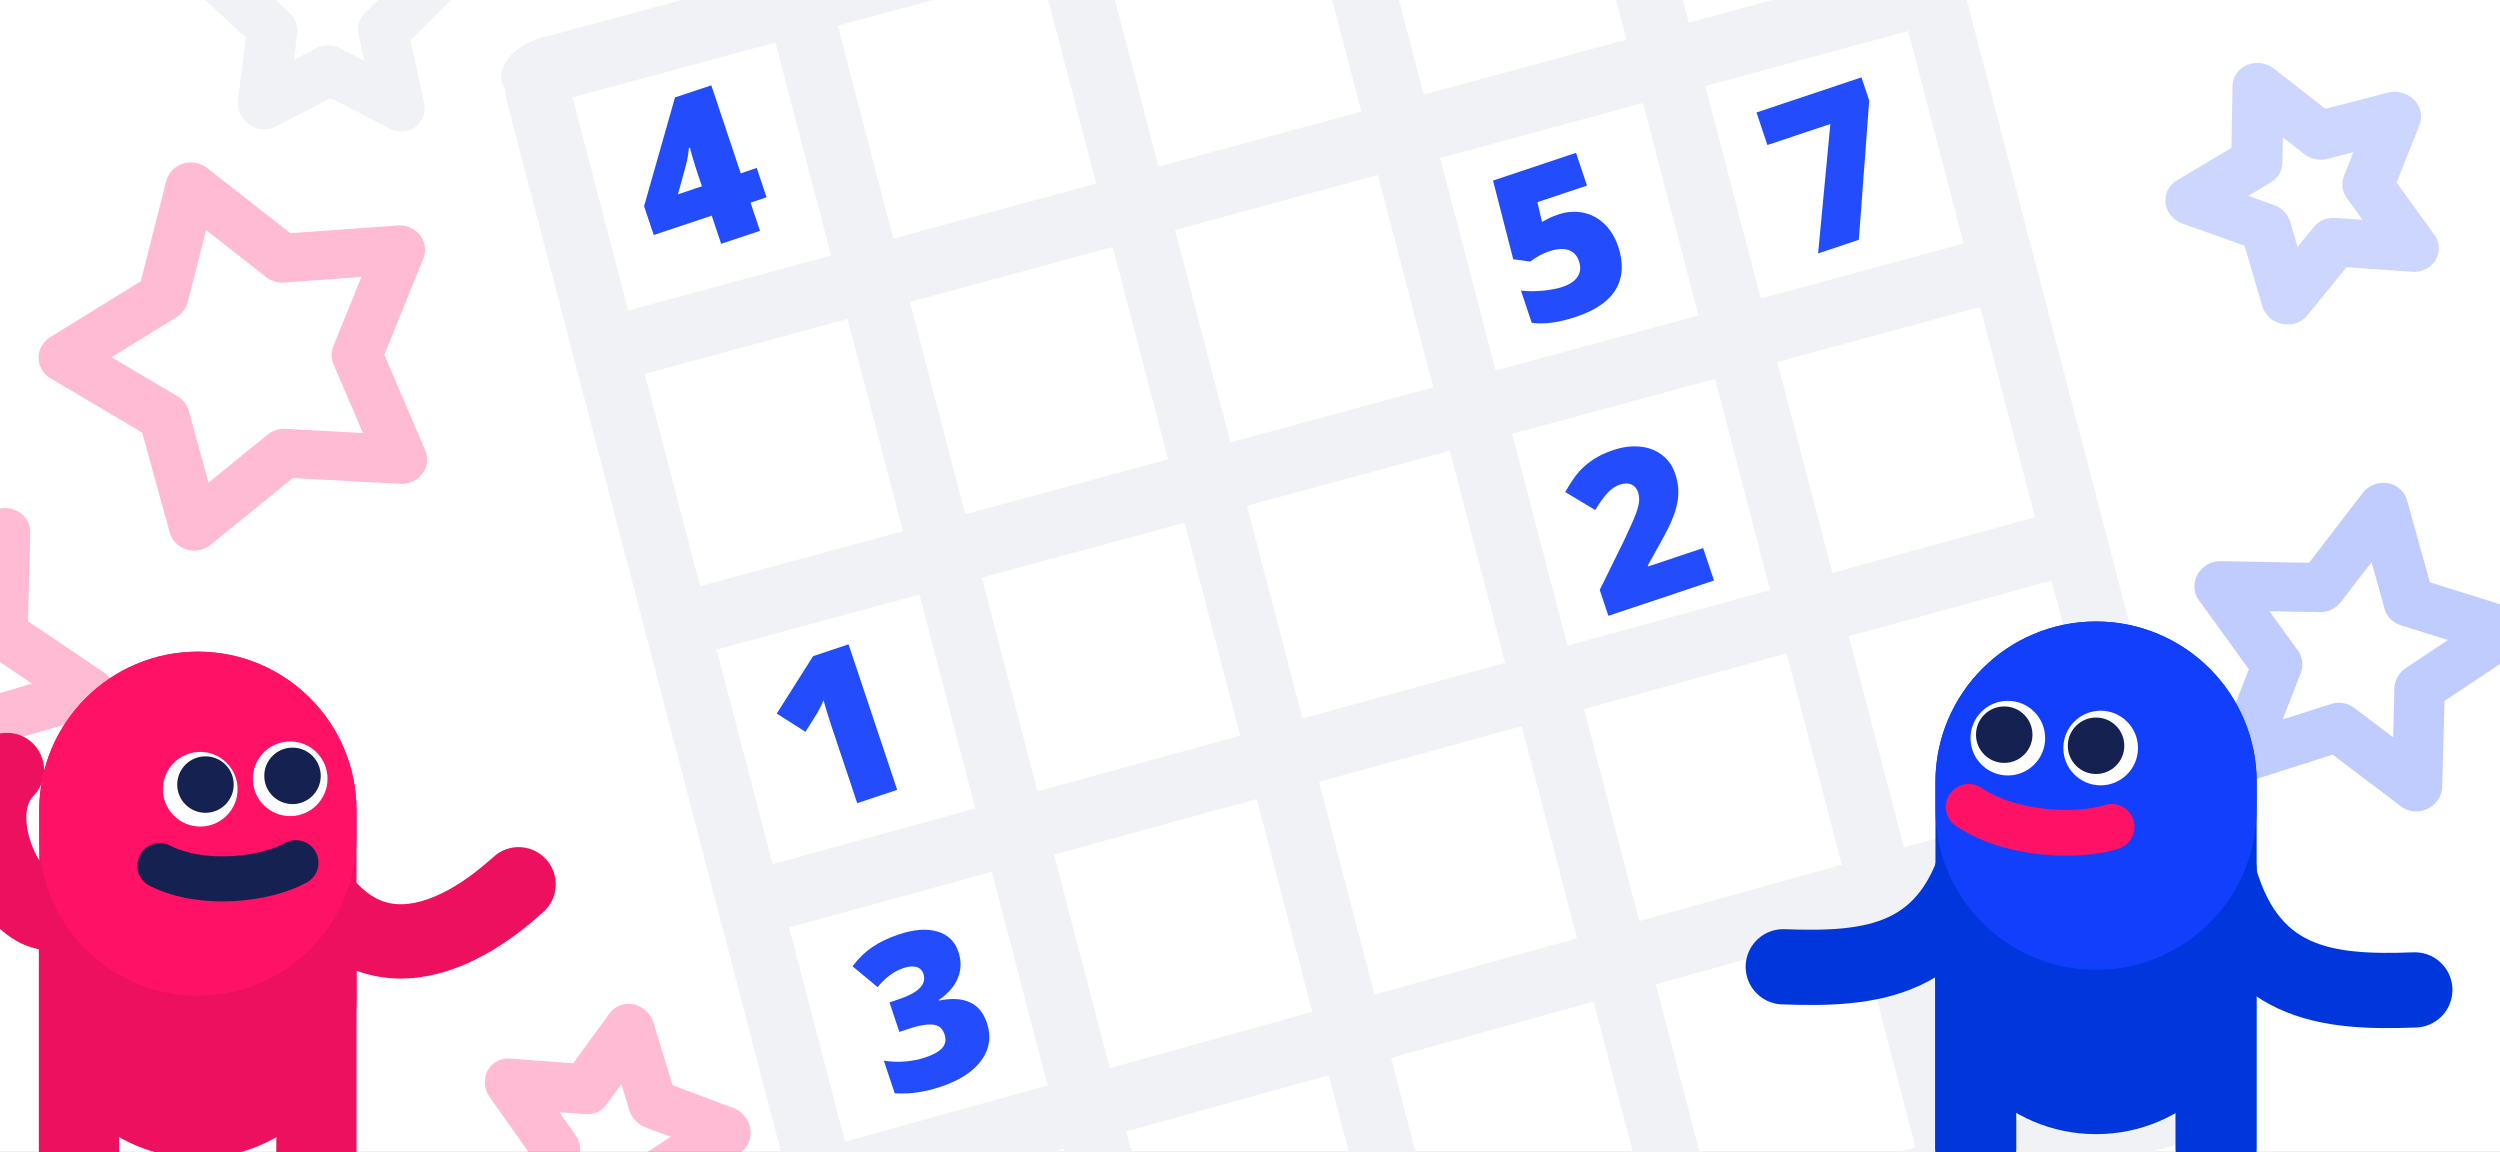
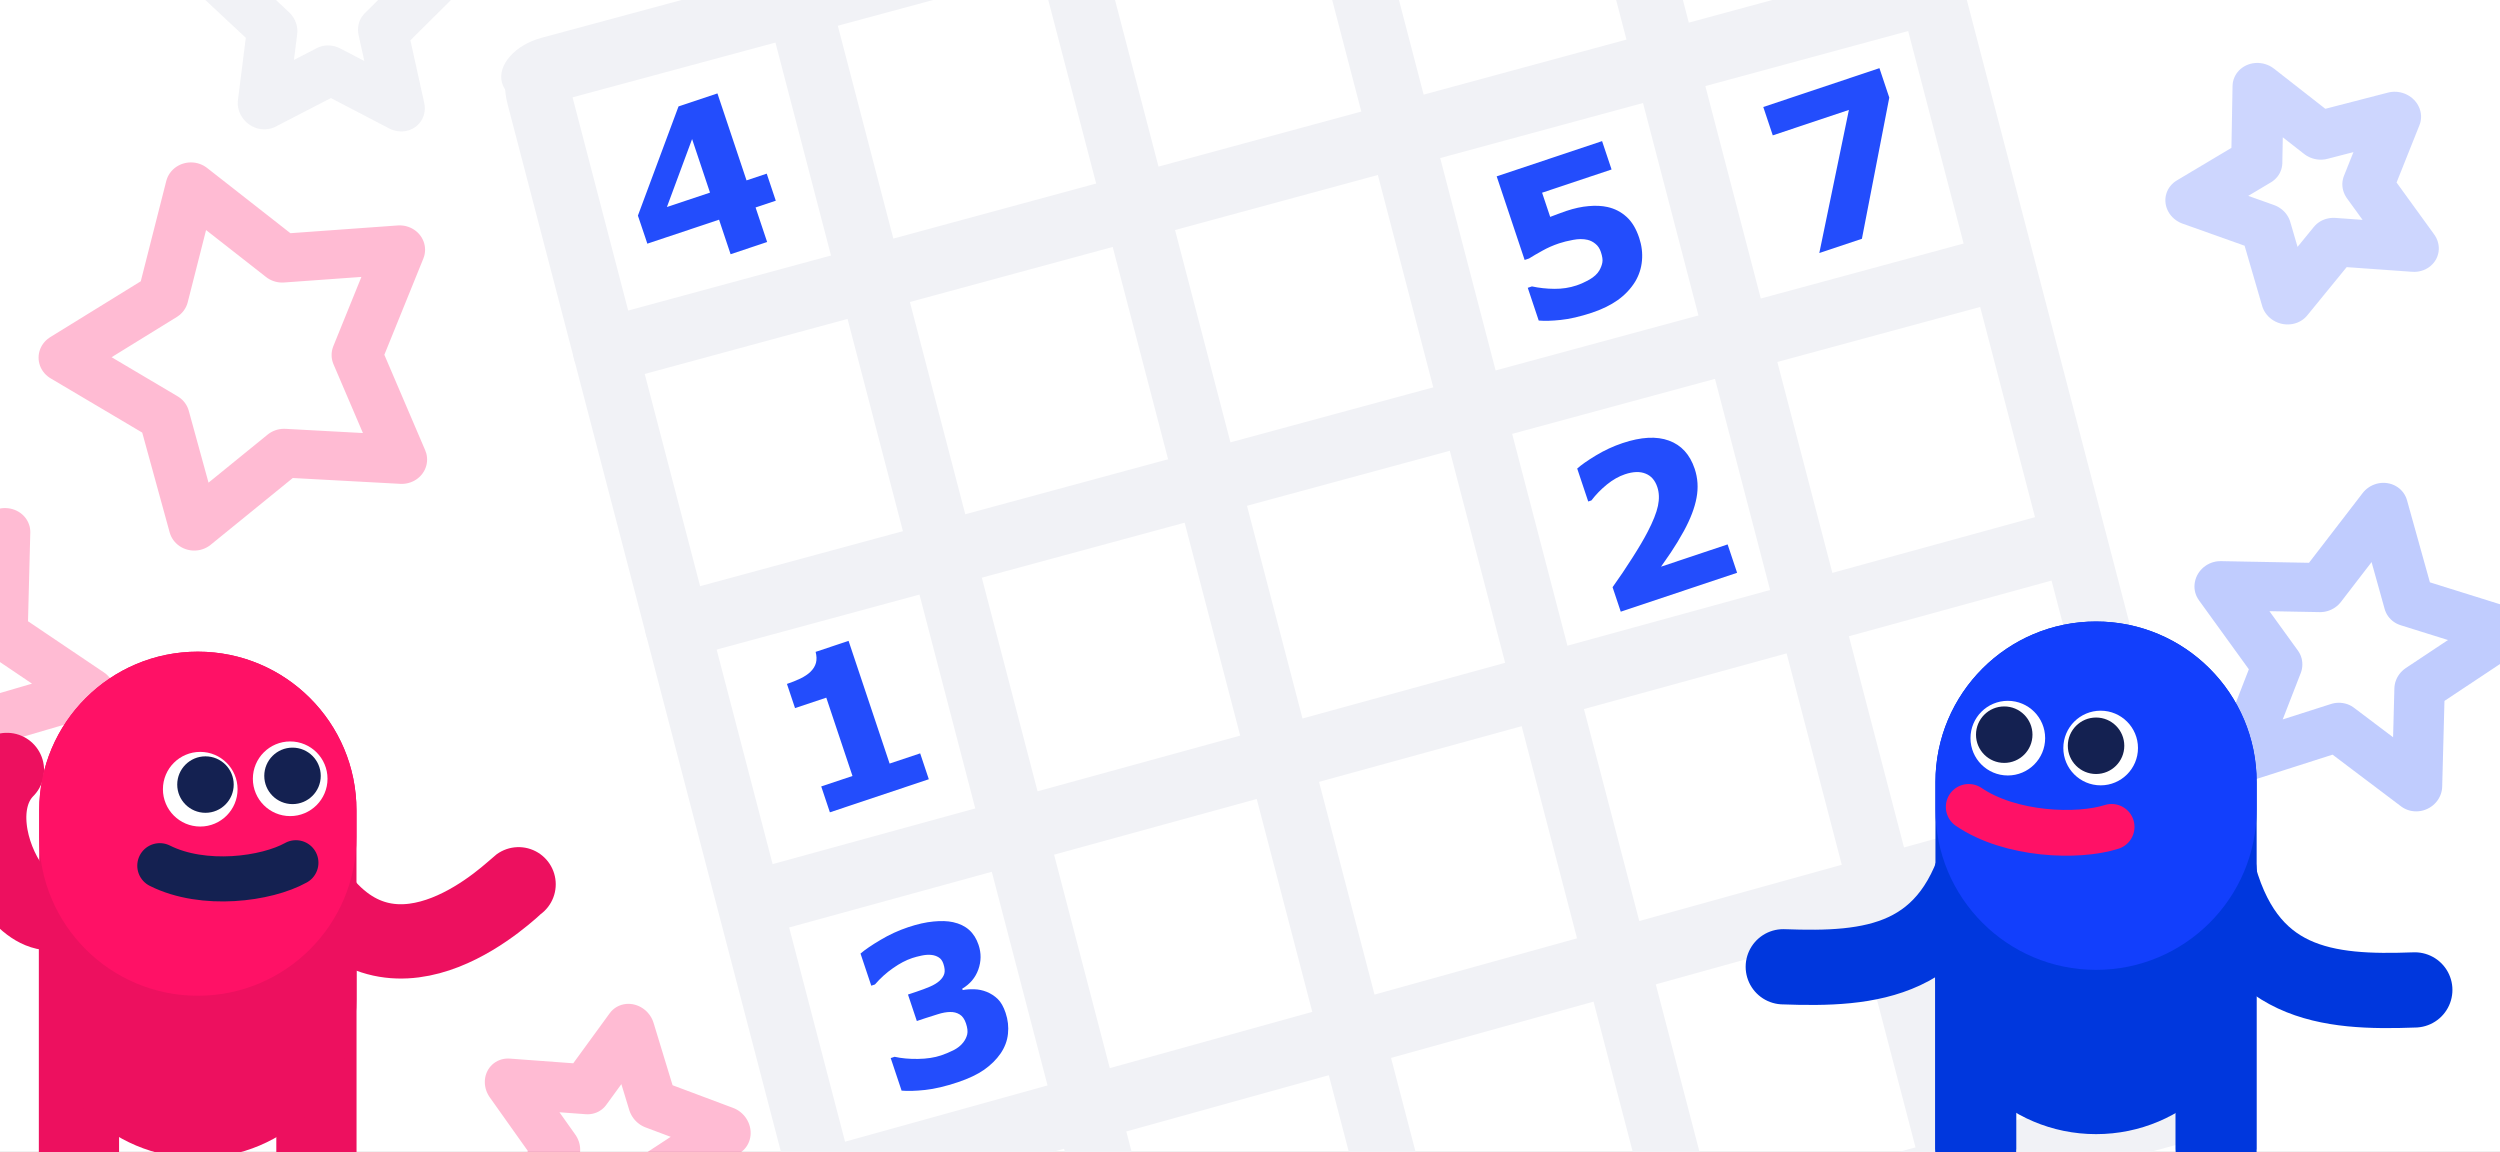
<svg xmlns="http://www.w3.org/2000/svg" width="814.21mm" height="374.878mm" viewBox="0 0 814.21 374.878" version="1.1" id="svg2656">
  <defs id="defs2650">
    <filter style="color-interpolation-filters:sRGB" id="filter4273">
      <feFlood flood-opacity="0.498" flood-color="rgb(0,0,0)" result="flood" id="feFlood4263" />
      <feComposite in="SourceGraphic" in2="flood" operator="in" result="composite1" id="feComposite4265" />
      <feGaussianBlur in="composite1" stdDeviation="9.7" result="blur" id="feGaussianBlur4267" />
      <feOffset dx="-2.77556e-17" dy="-3.2" result="offset" id="feOffset4269" />
      <feComposite in="SourceGraphic" in2="offset" operator="over" result="composite2" id="feComposite4271" />
    </filter>
    <filter style="color-interpolation-filters:sRGB" id="filter4090">
      <feFlood flood-opacity="0.498" flood-color="rgb(0,0,0)" result="flood" id="feFlood4080" />
      <feComposite in="SourceGraphic" in2="flood" operator="in" result="composite1" id="feComposite4082" />
      <feGaussianBlur in="composite1" stdDeviation="9.7" result="blur" id="feGaussianBlur4084" />
      <feOffset dx="-2.77556e-17" dy="-3.2" result="offset" id="feOffset4086" />
      <feComposite in="SourceGraphic" in2="offset" operator="over" result="composite2" id="feComposite4088" />
    </filter>
  </defs>
  <g id="layer1" transform="translate(255.8431,84.99725)">
    <rect style="opacity:1;fill:#ffffff;fill-opacity:1;stroke:none;stroke-width:3.965;stroke-linecap:round;stroke-linejoin:miter;stroke-miterlimit:4;stroke-dasharray:none;stroke-opacity:1" id="rect3419" width="814.21" height="374.878" x="-255.843" y="-84.997" ry="0" />
    <path style="opacity:1;fill:none;fill-opacity:0.874;stroke:#ff1166;stroke-width:70.061;stroke-linecap:round;stroke-linejoin:round;stroke-miterlimit:4;stroke-dasharray:none;stroke-opacity:0.282" id="path4275" d="m 913.45,1587.516 -106.825,17.151 -46.432,97.723 -49.322,-96.296 -107.288,-13.961 76.342,-76.665 -19.876,-106.351 96.504,48.915 95.004,-51.767 -16.699,106.896 z" transform="matrix(0.1607089,0.1765369,-0.1646808,0.1517896,75.305,-80.31685)" />
-     <text transform="rotate(-18.49209)" id="text3423" y="194.596" x="215.416" style="font-style:normal;font-variant:normal;font-weight:800;font-stretch:normal;font-size:7.778px;line-height:1.25;font-family:'Open Sans';-inkscape-font-specification:'Open Sans Ultra-Bold';letter-spacing:0px;word-spacing:0px;fill:#234dfc;fill-opacity:1;stroke:none;stroke-width:0.265;" xml:space="preserve">
-       <tspan style="font-style:normal;font-variant:normal;font-weight:800;font-stretch:normal;font-size:69.998px;font-family:'Open Sans';-inkscape-font-specification:'Open Sans Ultra-Bold';fill:#234dfc;fill-opacity:1;stroke-width:0.265;" y="194.596" x="215.416" id="tspan3421">2</tspan>
-     </text>
-     <text xml:space="preserve" style="font-style:normal;font-variant:normal;font-weight:800;font-stretch:normal;font-size:7.778px;line-height:1.25;font-family:'Open Sans';-inkscape-font-specification:'Open Sans Ultra-Bold';letter-spacing:0px;word-spacing:0px;fill:#234dfc;fill-opacity:1;stroke:none;stroke-width:0.265;" x="220.867" y="98.215" id="text3427" transform="rotate(-18.49209)">
-       <tspan id="tspan3425" x="220.867" y="98.215" style="font-style:normal;font-variant:normal;font-weight:800;font-stretch:normal;font-size:69.998px;font-family:'Open Sans';-inkscape-font-specification:'Open Sans Ultra-Bold';fill:#234dfc;fill-opacity:1;stroke-width:0.265;">5</tspan>
-     </text>
-     <text transform="rotate(-18.49209)" id="text3431" y="104.331" x="312.562" style="font-style:normal;font-variant:normal;font-weight:800;font-stretch:normal;font-size:7.778px;line-height:1.25;font-family:'Open Sans';-inkscape-font-specification:'Open Sans Ultra-Bold';letter-spacing:0px;word-spacing:0px;fill:#234dfc;fill-opacity:1;stroke:none;stroke-width:0.265;" xml:space="preserve">
-       <tspan style="font-style:normal;font-variant:normal;font-weight:800;font-stretch:normal;font-size:69.998px;font-family:'Open Sans';-inkscape-font-specification:'Open Sans Ultra-Bold';fill:#234dfc;fill-opacity:1;stroke-width:0.265;" y="104.331" x="312.562" id="tspan3429">7</tspan>
-     </text>
+     <g aria-label="2" transform="rotate(-18.49209)" style="font-style:normal;font-variant:normal;font-weight:800;font-stretch:normal;font-size:7.778px;line-height:1.25;font-family:'Open Sans';-inkscape-font-specification:'Open Sans Ultra-Bold';letter-spacing:0px;word-spacing:0px;fill:#234dfc;fill-opacity:1;stroke:none;stroke-width:0.265" id="text3423">
+       <path d="m 261.695,194.596 h -39.955 v -8.408 q 4.58,-3.315 9.16,-7.041 4.614,-3.725 7.383,-6.426 4.136,-3.999 5.879,-6.973 1.743,-2.974 1.743,-5.879 0,-3.486 -2.256,-5.366 -2.222,-1.914 -6.426,-1.914 -3.144,0 -6.631,1.299 -3.452,1.299 -6.426,3.315 h -1.094 v -11.313 q 2.427,-1.06 7.143,-2.119 4.751,-1.06 9.502,-1.06 9.57,0 14.594,4.033 5.024,3.999 5.024,11.347 0,4.819 -2.427,9.16 -2.393,4.341 -7.348,8.955 -3.11,2.871 -6.255,5.298 -3.144,2.393 -4.477,3.35 h 22.866 z" style="font-style:normal;font-variant:normal;font-weight:800;font-stretch:normal;font-size:69.998px;font-family:'Open Sans';-inkscape-font-specification:'Open Sans Ultra-Bold';fill:#234dfc;fill-opacity:1;stroke-width:0.265" id="path109" />
+     </g>
+     <g aria-label="5" transform="rotate(-18.49209)" style="font-style:normal;font-variant:normal;font-weight:800;font-stretch:normal;font-size:7.778px;line-height:1.25;font-family:'Open Sans';-inkscape-font-specification:'Open Sans Ultra-Bold';letter-spacing:0px;word-spacing:0px;fill:#234dfc;fill-opacity:1;stroke:none;stroke-width:0.265" id="text3427">
+       <path d="m 266.052,80.989 q 0,3.965 -1.504,7.383 -1.47,3.384 -4.307,5.81 -3.144,2.598 -7.246,3.862 -4.067,1.23 -9.297,1.23 -6.118,-0.034 -10.356,-0.991 -4.204,-0.923 -6.87,-2.085 V 84.953 h 1.436 q 3.11,1.846 6.699,3.076 3.589,1.23 7.143,1.23 2.153,0 4.648,-0.479 2.529,-0.513 3.999,-1.811 1.162,-1.06 1.743,-2.153 0.615,-1.094 0.615,-3.384 0,-1.777 -0.82,-3.042 -0.786,-1.299 -2.051,-2.085 -1.846,-1.128 -4.443,-1.47 -2.598,-0.376 -4.717,-0.376 -3.076,0 -5.913,0.547 -2.803,0.513 -4.922,1.025 h -1.504 V 47.322 h 36.195 v 9.741 h -23.857 v 8.305 q 1.06,-0.068 2.666,-0.103 1.641,-0.068 2.871,-0.068 4.204,0 7.485,0.82 3.315,0.786 5.708,2.222 3.11,1.88 4.853,4.99 1.743,3.076 1.743,7.759 z" style="font-style:normal;font-variant:normal;font-weight:800;font-stretch:normal;font-size:69.998px;font-family:'Open Sans';-inkscape-font-specification:'Open Sans Ultra-Bold';fill:#234dfc;fill-opacity:1;stroke-width:0.265" id="path106" />
+     </g>
+     <g aria-label="7" transform="rotate(-18.49209)" style="font-style:normal;font-variant:normal;font-weight:800;font-stretch:normal;font-size:7.778px;line-height:1.25;font-family:'Open Sans';-inkscape-font-specification:'Open Sans Ultra-Bold';letter-spacing:0px;word-spacing:0px;fill:#234dfc;fill-opacity:1;stroke:none;stroke-width:0.265" id="text3431">
+       <path d="m 357.781,63.555 -23.037,40.775 H 320.116 L 344.041,63.179 h -26.147 v -9.741 h 39.887 z" style="font-style:normal;font-variant:normal;font-weight:800;font-stretch:normal;font-size:69.998px;font-family:'Open Sans';-inkscape-font-specification:'Open Sans Ultra-Bold';fill:#234dfc;fill-opacity:1;stroke-width:0.265" id="path103" />
+     </g>
    <rect transform="matrix(0.9654168,-0.2607114,0.2524599,0.9676074,0,0)" ry="16.906" y="-89.801" x="-74.708" height="489.733" width="21.038" id="rect3433" style="opacity:1;fill:#f1f2f6;fill-opacity:1;stroke:none;stroke-width:3.1;stroke-linecap:round;stroke-linejoin:miter;stroke-miterlimit:4;stroke-dasharray:none;stroke-opacity:1" />
    <rect style="opacity:1;fill:#f1f2f6;fill-opacity:1;stroke:none;stroke-width:3.1;stroke-linecap:round;stroke-linejoin:miter;stroke-miterlimit:4;stroke-dasharray:none;stroke-opacity:1" id="rect3435" width="21.038" height="489.733" x="14.772" y="-90.014" ry="16.906" transform="matrix(0.9654168,-0.2607114,0.2524599,0.9676074,0,0)" />
    <rect transform="matrix(0.9654168,-0.2607114,0.2524599,0.9676074,0,0)" ry="16.906" y="-90.226" x="104.253" height="489.733" width="21.038" id="rect3437" style="opacity:1;fill:#f1f2f6;fill-opacity:1;stroke:none;stroke-width:3.1;stroke-linecap:round;stroke-linejoin:miter;stroke-miterlimit:4;stroke-dasharray:none;stroke-opacity:1" />
    <rect style="opacity:1;fill:#f1f2f6;fill-opacity:1;stroke:none;stroke-width:3.1;stroke-linecap:round;stroke-linejoin:miter;stroke-miterlimit:4;stroke-dasharray:none;stroke-opacity:1" id="rect3439" width="21.038" height="489.733" x="193.733" y="-90.439" ry="16.906" transform="matrix(0.9654168,-0.2607114,0.2524599,0.9676074,0,0)" />
    <rect transform="matrix(0.9654168,-0.2607114,0.2524599,0.9676074,0,0)" ry="16.906" y="-90.652" x="283.214" height="489.733" width="21.038" id="rect3441" style="opacity:1;fill:#f1f2f6;fill-opacity:1;stroke:none;stroke-width:3.1;stroke-linecap:round;stroke-linejoin:miter;stroke-miterlimit:4;stroke-dasharray:none;stroke-opacity:1" />
    <rect style="opacity:1;fill:#f1f2f6;fill-opacity:1;stroke:none;stroke-width:3.1;stroke-linecap:round;stroke-linejoin:miter;stroke-miterlimit:4;stroke-dasharray:none;stroke-opacity:1" id="rect3443" width="21.038" height="489.733" x="372.694" y="-90.864" ry="16.906" transform="matrix(0.9654168,-0.2607114,0.2524599,0.9676074,0,0)" />
    <rect style="opacity:1;fill:#f1f2f6;fill-opacity:1;stroke:none;stroke-width:3.1;stroke-linecap:round;stroke-linejoin:miter;stroke-miterlimit:4;stroke-dasharray:none;stroke-opacity:1" id="rect3445" width="21.355" height="468.441" x="69.537" y="-74.704" ry="16.171" transform="matrix(-0.2525247,-0.9675904,0.9654353,-0.2606427,0,0)" />
    <rect transform="matrix(-0.2512502,-0.9679222,0.9650792,-0.2619584,0,0)" ry="16.138" y="-74.707" x="-23.499" height="467.497" width="21.347" id="rect3447" style="opacity:1;fill:#f1f2f6;fill-opacity:1;stroke:none;stroke-width:3.1;stroke-linecap:round;stroke-linejoin:miter;stroke-miterlimit:4;stroke-dasharray:none;stroke-opacity:1" />
    <rect style="opacity:1;fill:#f1f2f6;fill-opacity:1;stroke:none;stroke-width:3.1;stroke-linecap:round;stroke-linejoin:miter;stroke-miterlimit:4;stroke-dasharray:none;stroke-opacity:1" id="rect3449" width="21.349" height="467.919" x="-116.283" y="-74.613" ry="16.153" transform="matrix(-0.2514783,-0.9678629,0.9651433,-0.2617221,0,0)" />
    <rect transform="matrix(-0.2483599,-0.9686678,0.9642528,-0.2649841,0,0)" ry="15.954" y="-70.777" x="-209.646" height="462.159" width="21.331" id="rect3451" style="opacity:1;fill:#f1f2f6;fill-opacity:1;stroke:none;stroke-width:3.1;stroke-linecap:round;stroke-linejoin:miter;stroke-miterlimit:4;stroke-dasharray:none;stroke-opacity:1" />
    <rect style="opacity:1;fill:#f1f2f6;fill-opacity:1;stroke:none;stroke-width:3.1;stroke-linecap:round;stroke-linejoin:miter;stroke-miterlimit:4;stroke-dasharray:none;stroke-opacity:1" id="rect3453" width="21.317" height="457.483" x="-302.936" y="-67.058" ry="15.792" transform="matrix(-0.2458208,-0.9693153,0.9635045,-0.2676921,0,0)" />
    <rect transform="matrix(-0.2525247,-0.9675904,0.9654353,-0.2606427,0,0)" ry="16.171" y="-73.662" x="-395.992" height="468.441" width="21.355" id="rect3455" style="opacity:1;fill:#f1f2f6;fill-opacity:1;stroke:none;stroke-width:3.1;stroke-linecap:round;stroke-linejoin:miter;stroke-miterlimit:4;stroke-dasharray:none;stroke-opacity:1" />
    <path style="opacity:0.268;fill:none;fill-opacity:0.874;stroke:#123ffc;stroke-width:53.814;stroke-linecap:round;stroke-linejoin:round;stroke-miterlimit:4;stroke-dasharray:none;stroke-opacity:1" id="path3465" d="m 913.45,1587.516 -106.825,17.151 -46.432,97.723 -49.322,-96.296 -107.288,-13.961 76.342,-76.665 -19.876,-106.351 96.504,48.915 95.004,-51.767 -16.699,106.896 z" transform="matrix(0.2789957,-0.1291566,0.1238325,0.2674949,108.4263,-185.9351)" />
-     <text transform="rotate(-18.49209)" id="text3509" y="-11.961" x="-39.243" style="font-style:normal;font-variant:normal;font-weight:800;font-stretch:normal;font-size:7.778px;line-height:1.25;font-family:'Open Sans';-inkscape-font-specification:'Open Sans Ultra-Bold';letter-spacing:0px;word-spacing:0px;fill:#234dfc;fill-opacity:1;stroke:none;stroke-width:0.265;" xml:space="preserve">
-       <tspan style="font-style:normal;font-variant:normal;font-weight:800;font-stretch:normal;font-size:69.998px;font-family:'Open Sans';-inkscape-font-specification:'Open Sans Ultra-Bold';fill:#234dfc;fill-opacity:1;stroke-width:0.265;" y="-11.961" x="-39.243" id="tspan3507">4</tspan>
-     </text>
-     <text xml:space="preserve" style="font-style:normal;font-variant:normal;font-weight:800;font-stretch:normal;font-size:7.778px;line-height:1.25;font-family:'Open Sans';-inkscape-font-specification:'Open Sans Ultra-Bold';letter-spacing:0px;word-spacing:0px;fill:#234dfc;fill-opacity:1;stroke:none;stroke-width:0.265;" x="-54.646" y="270.393" id="text3513" transform="rotate(-18.49209)">
-       <tspan id="tspan3511" x="-54.646" y="270.393" style="font-style:normal;font-variant:normal;font-weight:800;font-stretch:normal;font-size:69.998px;font-family:'Open Sans';-inkscape-font-specification:'Open Sans Ultra-Bold';fill:#234dfc;fill-opacity:1;stroke-width:0.265;">3</tspan>
-     </text>
-     <text transform="rotate(-18.49209)" id="text3517" y="174.87" x="-52.351" style="font-style:normal;font-variant:normal;font-weight:800;font-stretch:normal;font-size:7.778px;line-height:1.25;font-family:'Open Sans';-inkscape-font-specification:'Open Sans Ultra-Bold';letter-spacing:0px;word-spacing:0px;fill:#234dfc;fill-opacity:1;stroke:none;stroke-width:0.265;" xml:space="preserve">
-       <tspan style="font-style:normal;font-variant:normal;font-weight:800;font-stretch:normal;font-size:69.998px;font-family:'Open Sans';-inkscape-font-specification:'Open Sans Ultra-Bold';fill:#234dfc;fill-opacity:1;stroke-width:0.265;" y="174.87" x="-52.351" id="tspan3515">1</tspan>
-     </text>
+     <g aria-label="4" transform="rotate(-18.49209)" style="font-style:normal;font-variant:normal;font-weight:800;font-stretch:normal;font-size:7.778px;line-height:1.25;font-family:'Open Sans';-inkscape-font-specification:'Open Sans Ultra-Bold';letter-spacing:0px;word-spacing:0px;fill:#234dfc;fill-opacity:1;stroke:none;stroke-width:0.265" id="text3509">
+       <path d="M 3.207,-19.625 H -3.731 V -7.765 H -16.275 V -19.625 l -24.643,0 c 0.026,0.3 0.028,-2.649 0,-9.638 l 23.823,-29.531 h 13.364 v 29.872 l 6.938,0 z m -19.482,-9.297 0,-18.388 -14.799,18.388 z" style="font-style:normal;font-variant:normal;font-weight:800;font-stretch:normal;font-size:69.998px;font-family:'Open Sans';-inkscape-font-specification:'Open Sans Ultra-Bold';fill:#234dfc;fill-opacity:1;stroke-width:0.265;paint-order:normal" id="path118" />
+     </g>
+     <g aria-label="3" transform="rotate(-18.49209)" style="font-style:normal;font-variant:normal;font-weight:800;font-stretch:normal;font-size:7.778px;line-height:1.25;font-family:'Open Sans';-inkscape-font-specification:'Open Sans Ultra-Bold';letter-spacing:0px;word-spacing:0px;fill:#234dfc;fill-opacity:1;stroke:none;stroke-width:0.265" id="text3513">
+       <path d="m -13.358,246.536 q 1.675,1.436 2.666,3.35 0.991,1.914 0.991,5.093 0,3.589 -1.436,6.699 -1.401,3.11 -4.341,5.332 -2.871,2.153 -6.767,3.315 -3.862,1.128 -9.399,1.128 -6.323,0 -10.869,-0.991 -4.512,-0.991 -7.348,-2.222 v -11.177 h 1.333 q 2.939,1.777 7.007,3.076 4.101,1.299 7.485,1.299 1.982,0 4.307,-0.308 2.324,-0.342 3.931,-1.436 1.265,-0.854 2.017,-2.051 0.752,-1.23 0.752,-3.52 0,-2.222 -1.025,-3.418 -1.025,-1.23 -2.7,-1.743 -1.675,-0.547 -4.033,-0.581 -2.358,-0.068 -4.375,-0.068 h -2.803 v -9.092 h 2.905 q 2.666,0 4.717,-0.171 2.051,-0.171 3.486,-0.786 1.504,-0.649 2.256,-1.709 0.752,-1.094 0.752,-3.179 0,-1.538 -0.786,-2.461 -0.786,-0.957 -1.982,-1.504 -1.333,-0.615 -3.144,-0.82 -1.811,-0.205 -3.11,-0.205 -3.213,0 -6.973,1.128 -3.76,1.094 -7.28,3.179 h -1.265 v -11.04 q 2.803,-1.128 7.622,-2.153 4.819,-1.06 9.775,-1.06 4.819,0 8.442,0.854 3.623,0.82 5.981,2.222 2.803,1.675 4.17,4.067 1.367,2.393 1.367,5.605 0,4.238 -2.632,7.588 -2.632,3.315 -6.938,4.238 v 0.478 q 1.743,0.239 3.691,0.957 1.948,0.718 3.555,2.085 z" style="font-style:normal;font-variant:normal;font-weight:800;font-stretch:normal;font-size:69.998px;font-family:'Open Sans';-inkscape-font-specification:'Open Sans Ultra-Bold';fill:#234dfc;fill-opacity:1;stroke-width:0.265" id="path112" />
+     </g>
+     <g aria-label="1" transform="rotate(-18.49209)" style="font-style:normal;font-variant:normal;font-weight:800;font-stretch:normal;font-size:7.778px;line-height:1.25;font-family:'Open Sans';-inkscape-font-specification:'Open Sans Ultra-Bold';letter-spacing:0px;word-spacing:0px;fill:#234dfc;fill-opacity:1;stroke:none;stroke-width:0.265" id="text3517">
+       <path d="M -9.286,174.87 H -43.26 v -8.887 h 10.732 V 139.084 h -10.732 v -8.305 q 2.461,0 4.717,-0.273 2.256,-0.308 3.76,-1.025 1.777,-0.854 2.666,-2.222 0.889,-1.367 1.025,-3.418 h 11.313 v 42.143 h 10.493 z" style="font-style:normal;font-variant:normal;font-weight:800;font-stretch:normal;font-size:69.998px;font-family:'Open Sans';-inkscape-font-specification:'Open Sans Ultra-Bold';fill:#234dfc;fill-opacity:1;stroke-width:0.265" id="path115" />
+     </g>
    <path transform="matrix(0.4273761,0,0,0.4097587,-498.2392,-599.8791)" d="m 873.296,1621.793 -89.638,-5.071 -68.472,58.071 -22.877,-86.818 -76.388,-47.175 75.499,-48.585 21.261,-87.228 69.538,56.791 89.528,-6.734 -32.523,83.684 z" id="path3519" style="opacity:1;fill:none;fill-opacity:0.874;stroke:#ff1166;stroke-width:38.712;stroke-linecap:round;stroke-linejoin:round;stroke-miterlimit:4;stroke-dasharray:none;stroke-opacity:0.282" />
    <path transform="matrix(0.1928898,0.1406633,-0.13084,0.1817711,-94.13755,-467.3005)" d="m 913.45,1587.516 -106.825,17.151 -46.432,97.723 -49.322,-96.296 -107.288,-13.961 76.342,-76.665 -19.876,-106.351 96.504,48.915 95.004,-51.767 -16.699,106.896 z" id="path3521" style="opacity:0.213;fill:none;fill-opacity:0.874;stroke:#bdc1d3;stroke-width:70.061;stroke-linecap:round;stroke-linejoin:round;stroke-miterlimit:4;stroke-dasharray:none;stroke-opacity:1" />
    <path style="opacity:1;fill:none;fill-opacity:0.874;stroke:#ff1166;stroke-width:51.587;stroke-linecap:round;stroke-linejoin:round;stroke-miterlimit:4;stroke-dasharray:none;stroke-opacity:0.282" id="path3523" d="m 913.45,1587.516 -106.825,17.151 -46.432,97.723 -49.322,-96.296 -107.288,-13.961 76.342,-76.665 -19.876,-106.351 96.504,48.915 95.004,-51.767 -16.699,106.896 z" transform="matrix(0.3203054,-0.04316526,0.04208872,0.3022137,-586.2548,-299.8909)" />
    <path style="opacity:0.213;fill:none;fill-opacity:0.874;stroke:#123ffc;stroke-width:70.061;stroke-linecap:round;stroke-linejoin:round;stroke-miterlimit:4;stroke-dasharray:none;stroke-opacity:1" id="path4208" d="m 913.45,1587.516 -106.825,17.151 -46.432,97.723 -49.322,-96.296 -107.288,-13.961 76.342,-76.665 -19.876,-106.351 96.504,48.915 95.004,-51.767 -16.699,106.896 z" transform="matrix(0.2329388,0.05226997,-0.04768366,0.2188289,393.0298,-399.4779)" />
    <rect ry="1.11" y="-1529.053" x="1672.178" height="36.069" width="0" id="rect1204" style="opacity:1;fill:#123ffc;fill-opacity:1;fill-rule:nonzero;stroke:#123ffc;stroke-width:11.865;stroke-linecap:round;stroke-linejoin:round;stroke-miterlimit:4;stroke-dasharray:none;stroke-opacity:1;paint-order:normal" transform="rotate(44.73463)" />
    <path id="path1276" d="m 621.485,35.957 c -5.18,21.712 -19.947,22.881 -35.53,22.301" style="fill:none;fill-opacity:1;stroke:#0037dd;stroke-width:13.465;stroke-linecap:round;stroke-linejoin:round;stroke-miterlimit:4;stroke-dasharray:none;stroke-opacity:1" />
    <path style="fill:none;fill-opacity:1;stroke:#0037dd;stroke-width:13.465;stroke-linecap:round;stroke-linejoin:round;stroke-miterlimit:4;stroke-dasharray:none;stroke-opacity:1" d="m 663.455,40.1 c 5.18,21.712 19.947,22.881 35.53,22.301" id="path1278" />
    <rect ry="1.11" y="40.016" x="662.087" height="51.958" width="2.673" id="rect1280" style="opacity:1;fill:#0037dd;fill-opacity:1;fill-rule:nonzero;stroke:#0037dd;stroke-width:11.865;stroke-linecap:round;stroke-linejoin:round;stroke-miterlimit:4;stroke-dasharray:none;stroke-opacity:1;paint-order:normal" />
    <rect style="opacity:1;fill:#0037dd;fill-opacity:1;fill-rule:nonzero;stroke:#0037dd;stroke-width:11.865;stroke-linecap:round;stroke-linejoin:round;stroke-miterlimit:4;stroke-dasharray:none;stroke-opacity:1;paint-order:normal" id="rect1282" width="2.673" height="51.958" x="619.056" y="40.016" ry="1.11" />
    <rect style="opacity:1;fill:#0037dd;fill-opacity:1;fill-rule:nonzero;stroke:none;stroke-width:0.661;stroke-linecap:square;stroke-linejoin:miter;stroke-miterlimit:4;stroke-dasharray:none;stroke-opacity:1;paint-order:normal" id="rect1284" width="57.489" height="91.748" x="613.191" y="-3.537" ry="28.745" />
    <rect ry="28.745" y="-3.537" x="613.191" height="62.348" width="57.489" id="rect1286" style="opacity:1;fill:#123ffc;fill-opacity:1;fill-rule:nonzero;stroke:none;stroke-width:0.661;stroke-linecap:square;stroke-linejoin:miter;stroke-miterlimit:4;stroke-dasharray:none;stroke-opacity:1;paint-order:normal" />
    <circle r="6.142" cy="19.981" cx="650.303" id="circle1288" style="opacity:1;fill:#ffffff;fill-opacity:1;fill-rule:nonzero;stroke:none;stroke-width:0.661;stroke-linecap:square;stroke-linejoin:miter;stroke-miterlimit:4;stroke-dasharray:none;stroke-opacity:1;paint-order:normal" />
    <circle r="6.142" cy="20.17" cx="634.19" id="circle1290" style="opacity:1;fill:#ffffff;fill-opacity:1;fill-rule:nonzero;stroke:none;stroke-width:0.661;stroke-linecap:square;stroke-linejoin:miter;stroke-miterlimit:4;stroke-dasharray:none;stroke-opacity:1;paint-order:normal" />
    <path style="fill:none;stroke:#f92151;stroke-width:8.165;stroke-linecap:round;stroke-linejoin:round;stroke-miterlimit:4;stroke-dasharray:none;stroke-opacity:1" d="m 626.412,34.409 c 10.12,1.295 20.556,1.716 31.766,0" id="path1292" />
    <path style="fill:none;fill-opacity:1;stroke:#a329a3;stroke-width:13.465;stroke-linecap:round;stroke-linejoin:round;stroke-miterlimit:4;stroke-dasharray:none;stroke-opacity:1" d="m 625.265,156.909 c -5.18,21.712 -25.025,-7.054 -14.148,-18.057" id="path1296" />
    <path id="path1298" d="m 667.235,161.052 c 14.534,20.376 35.449,-0.639 36.599,-1.486" style="fill:none;fill-opacity:1;stroke:#a329a3;stroke-width:13.465;stroke-linecap:round;stroke-linejoin:round;stroke-miterlimit:4;stroke-dasharray:none;stroke-opacity:1" />
    <rect style="opacity:1;fill:#a329a3;fill-opacity:1;fill-rule:nonzero;stroke:#a329a3;stroke-width:11.865;stroke-linecap:round;stroke-linejoin:round;stroke-miterlimit:4;stroke-dasharray:none;stroke-opacity:1;paint-order:normal" id="rect1300" width="2.673" height="51.958" x="665.866" y="160.968" ry="1.11" />
    <rect ry="1.11" y="160.968" x="622.836" height="51.958" width="2.673" id="rect1302" style="opacity:1;fill:#a329a3;fill-opacity:1;fill-rule:nonzero;stroke:#a329a3;stroke-width:11.865;stroke-linecap:round;stroke-linejoin:round;stroke-miterlimit:4;stroke-dasharray:none;stroke-opacity:1;paint-order:normal" />
    <rect ry="28.745" y="117.416" x="616.971" height="91.748" width="57.489" id="rect1304" style="opacity:1;fill:#a329a3;fill-opacity:1;fill-rule:nonzero;stroke:none;stroke-width:0.661;stroke-linecap:square;stroke-linejoin:miter;stroke-miterlimit:4;stroke-dasharray:none;stroke-opacity:1;paint-order:normal" />
    <rect style="opacity:1;fill:#b72eb7;fill-opacity:1;fill-rule:nonzero;stroke:none;stroke-width:0.661;stroke-linecap:square;stroke-linejoin:miter;stroke-miterlimit:4;stroke-dasharray:none;stroke-opacity:1;paint-order:normal" id="rect1306" width="57.489" height="62.348" x="616.971" y="117.416" ry="28.745" />
    <circle style="opacity:1;fill:#ffffff;fill-opacity:1;fill-rule:nonzero;stroke:none;stroke-width:0.661;stroke-linecap:square;stroke-linejoin:miter;stroke-miterlimit:4;stroke-dasharray:none;stroke-opacity:1;paint-order:normal" id="circle1308" cx="662.903" cy="141.468" r="6.142" />
    <circle style="opacity:1;fill:#ffffff;fill-opacity:1;fill-rule:nonzero;stroke:none;stroke-width:0.661;stroke-linecap:square;stroke-linejoin:miter;stroke-miterlimit:4;stroke-dasharray:none;stroke-opacity:1;paint-order:normal" id="circle1310" cx="648.126" cy="141.122" r="6.142" />
    <path id="path1312" d="m 638.821,158.569 c 5.325,-2.969 16.718,-4.524 24.662,-0.535" style="fill:none;stroke:#f92151;stroke-width:8.165;stroke-linecap:round;stroke-linejoin:round;stroke-miterlimit:4;stroke-dasharray:none;stroke-opacity:1" />
    <path id="path1314" d="m -228.165,198.224 c -9.31,39.026 -44.98,-12.678 -25.43,-32.456" style="fill:none;fill-opacity:1;stroke:#ed105f;stroke-width:24.202;stroke-linecap:round;stroke-linejoin:round;stroke-miterlimit:4;stroke-dasharray:none;stroke-opacity:1" />
    <path style="fill:none;fill-opacity:1;stroke:#ed105f;stroke-width:24.202;stroke-linecap:round;stroke-linejoin:round;stroke-miterlimit:4;stroke-dasharray:none;stroke-opacity:1" d="m -152.729,205.67 c 26.123,36.624 63.715,-1.149 65.782,-2.672" id="path1316" />
    <rect ry="1.995" y="205.519" x="-155.189" height="93.388" width="4.804" id="rect1318" style="opacity:1;fill:#a329a3;fill-opacity:1;fill-rule:nonzero;stroke:#ed105f;stroke-width:21.326;stroke-linecap:round;stroke-linejoin:round;stroke-miterlimit:4;stroke-dasharray:none;stroke-opacity:1;paint-order:normal" />
    <rect style="opacity:1;fill:#a329a3;fill-opacity:1;fill-rule:nonzero;stroke:#ed105f;stroke-width:21.326;stroke-linecap:round;stroke-linejoin:round;stroke-miterlimit:4;stroke-dasharray:none;stroke-opacity:1;paint-order:normal" id="rect1320" width="4.804" height="93.388" x="-232.531" y="205.519" ry="1.995" />
    <rect style="opacity:1;fill:#ed105f;fill-opacity:1;fill-rule:nonzero;stroke:none;stroke-width:1.189;stroke-linecap:square;stroke-linejoin:miter;stroke-miterlimit:4;stroke-dasharray:none;stroke-opacity:1;paint-order:normal" id="rect1322" width="103.331" height="164.907" x="-243.074" y="127.238" ry="51.665" />
    <rect ry="51.665" y="127.238" x="-243.074" height="112.064" width="103.331" id="rect1324" style="opacity:1;fill:#ff1166;fill-opacity:1;fill-rule:nonzero;stroke:none;stroke-width:1.189;stroke-linecap:square;stroke-linejoin:miter;stroke-miterlimit:4;stroke-dasharray:none;stroke-opacity:1;paint-order:normal" />
    <path style="fill:none;stroke:#142151;stroke-width:14.676;stroke-linecap:round;stroke-linejoin:round;stroke-miterlimit:4;stroke-dasharray:none;stroke-opacity:1" d="m -159.47,195.98 c -9.571,5.336 -30.048,8.131 -44.328,0.961" id="path1330" />
    <path style="fill:none;fill-opacity:1;stroke:#0037dd;stroke-width:24.503;stroke-linecap:round;stroke-linejoin:round;stroke-miterlimit:4;stroke-dasharray:none;stroke-opacity:1" d="m 389.593,189.284 c -9.426,39.511 -36.298,41.636 -64.654,40.581" id="path1332" />
    <path id="path1334" d="m 465.967,196.822 c 9.426,39.511 36.298,41.636 64.654,40.581" style="fill:none;fill-opacity:1;stroke:#0037dd;stroke-width:24.503;stroke-linecap:round;stroke-linejoin:round;stroke-miterlimit:4;stroke-dasharray:none;stroke-opacity:1" />
    <rect style="opacity:1;fill:#0037dd;fill-opacity:1;fill-rule:nonzero;stroke:#0037dd;stroke-width:21.591;stroke-linecap:round;stroke-linejoin:round;stroke-miterlimit:4;stroke-dasharray:none;stroke-opacity:1;paint-order:normal" id="rect1336" width="4.864" height="94.549" x="463.476" y="196.669" ry="2.02" />
    <rect ry="2.02" y="196.669" x="385.173" height="94.549" width="4.864" id="rect1338" style="opacity:1;fill:#0037dd;fill-opacity:1;fill-rule:nonzero;stroke:#0037dd;stroke-width:21.591;stroke-linecap:round;stroke-linejoin:round;stroke-miterlimit:4;stroke-dasharray:none;stroke-opacity:1;paint-order:normal" />
    <rect ry="52.307" y="117.416" x="374.499" height="166.956" width="104.615" id="rect1340" style="opacity:1;fill:#0037dd;fill-opacity:1;fill-rule:nonzero;stroke:none;stroke-width:1.204;stroke-linecap:square;stroke-linejoin:miter;stroke-miterlimit:4;stroke-dasharray:none;stroke-opacity:1;paint-order:normal" />
    <rect style="opacity:1;fill:#123ffc;fill-opacity:1;fill-rule:nonzero;stroke:none;stroke-width:1.204;stroke-linecap:square;stroke-linejoin:miter;stroke-miterlimit:4;stroke-dasharray:none;stroke-opacity:1;paint-order:normal" id="rect1342" width="104.615" height="113.456" x="374.499" y="117.416" ry="52.307" />
    <circle style="opacity:1;fill:#ffffff;fill-opacity:1;fill-rule:nonzero;stroke:#ffffff;stroke-width:4.372;stroke-linecap:round;stroke-linejoin:round;stroke-miterlimit:4;stroke-dasharray:none;stroke-opacity:1;paint-order:normal" id="circle1374" cx="-190.627" cy="172.038" r="9.971" />
    <circle r="9.196" cy="170.526" cx="-188.926" id="circle1368" style="opacity:1;fill:#142151;fill-opacity:1;fill-rule:nonzero;stroke:none;stroke-width:4.032;stroke-linecap:round;stroke-linejoin:round;stroke-miterlimit:4;stroke-dasharray:none;stroke-opacity:1;paint-order:normal" />
    <circle r="9.971" cy="168.636" cx="-161.333" id="circle1370" style="opacity:1;fill:#ffffff;fill-opacity:1;fill-rule:nonzero;stroke:#ffffff;stroke-width:4.372;stroke-linecap:round;stroke-linejoin:round;stroke-miterlimit:4;stroke-dasharray:none;stroke-opacity:1;paint-order:normal" />
    <circle style="opacity:1;fill:#142151;fill-opacity:1;fill-rule:nonzero;stroke:none;stroke-width:4.032;stroke-linecap:round;stroke-linejoin:round;stroke-miterlimit:4;stroke-dasharray:none;stroke-opacity:1;paint-order:normal" id="circle1372" cx="-160.577" cy="167.691" r="9.196" />
    <circle r="9.971" cy="155.407" cx="398.071" id="circle1376" style="opacity:1;fill:#ffffff;fill-opacity:1;fill-rule:nonzero;stroke:#ffffff;stroke-width:4.372;stroke-linecap:round;stroke-linejoin:round;stroke-miterlimit:4;stroke-dasharray:none;stroke-opacity:1;paint-order:normal" />
    <circle style="opacity:1;fill:#142151;fill-opacity:1;fill-rule:nonzero;stroke:none;stroke-width:4.032;stroke-linecap:round;stroke-linejoin:round;stroke-miterlimit:4;stroke-dasharray:none;stroke-opacity:1;paint-order:normal" id="circle1378" cx="396.905" cy="154.273" r="9.196" />
    <circle style="opacity:1;fill:#ffffff;fill-opacity:1;fill-rule:nonzero;stroke:#ffffff;stroke-width:4.372;stroke-linecap:round;stroke-linejoin:round;stroke-miterlimit:4;stroke-dasharray:none;stroke-opacity:1;paint-order:normal" id="circle1380" cx="428.307" cy="158.62" r="9.971" />
    <circle r="9.196" cy="157.887" cx="426.809" id="circle1382" style="opacity:1;fill:#142151;fill-opacity:1;fill-rule:nonzero;stroke:none;stroke-width:4.032;stroke-linecap:round;stroke-linejoin:round;stroke-miterlimit:4;stroke-dasharray:none;stroke-opacity:1;paint-order:normal" />
    <path id="path1384" d="m 431.871,184.307 c -10.984,3.508 -32.909,2.755 -46.53,-6.507" style="fill:none;stroke:#ff1166;stroke-width:14.911;stroke-linecap:round;stroke-linejoin:round;stroke-miterlimit:4;stroke-dasharray:none;stroke-opacity:1" />
  </g>
</svg>
